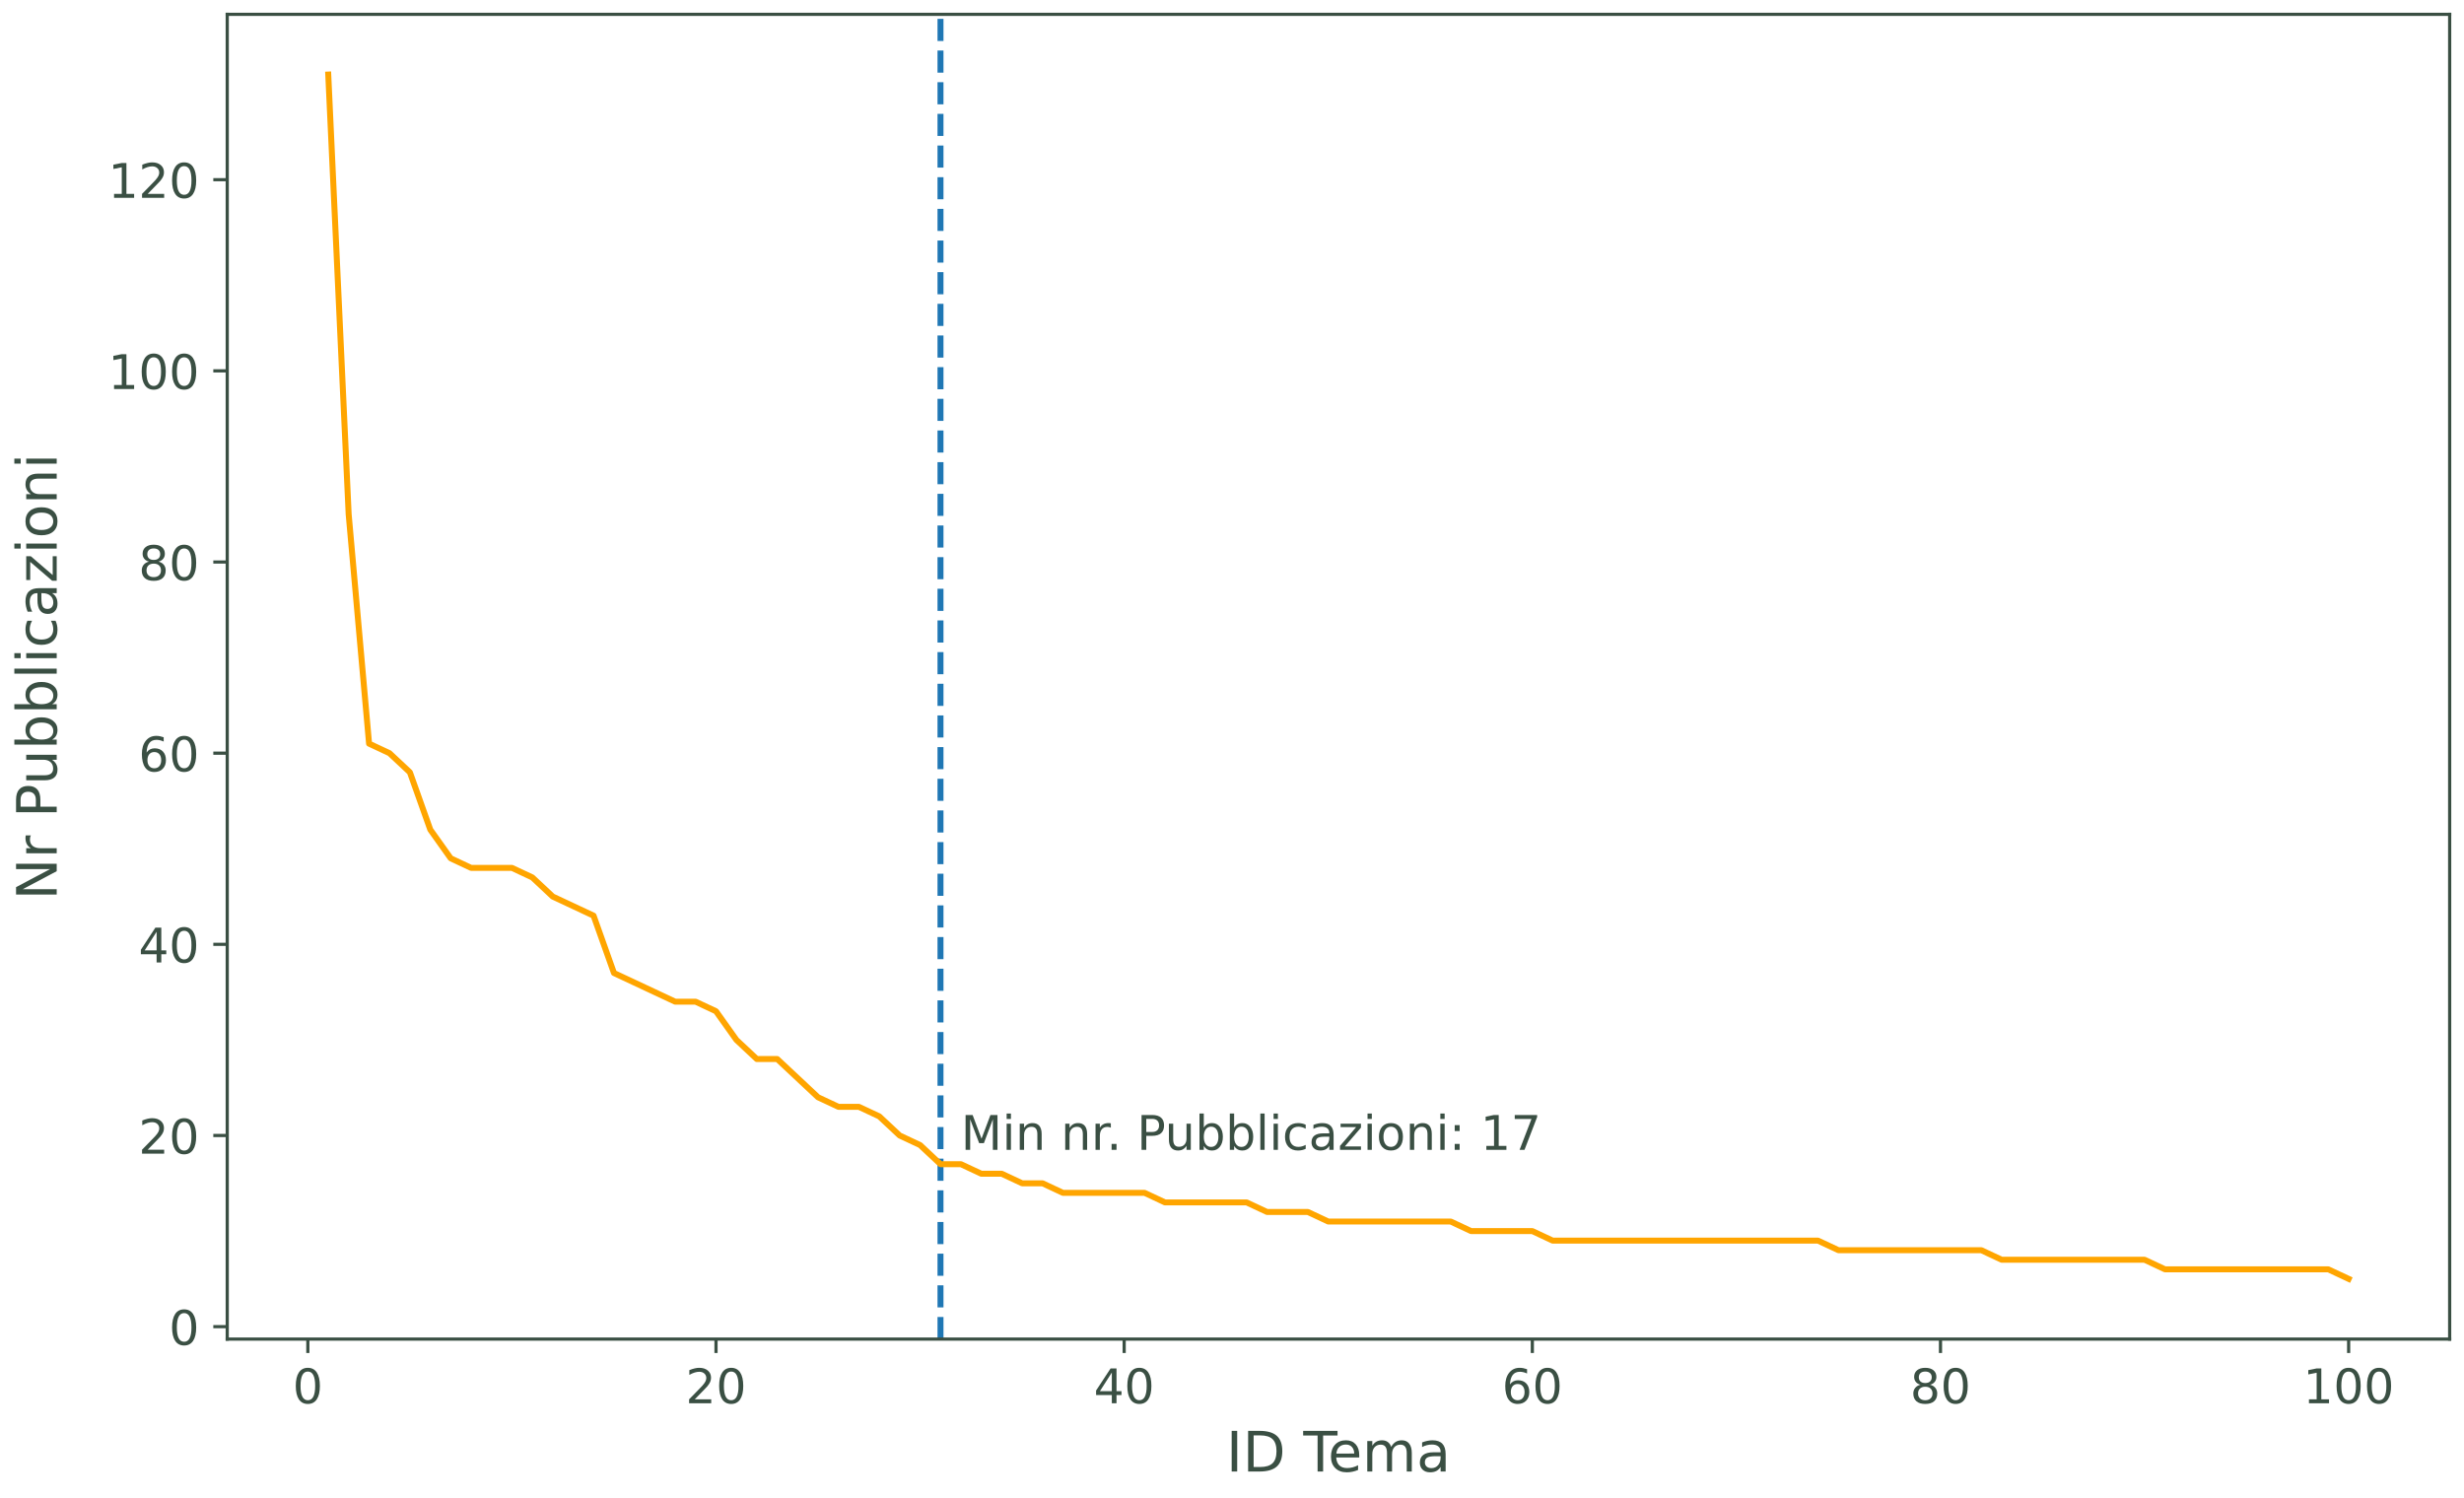
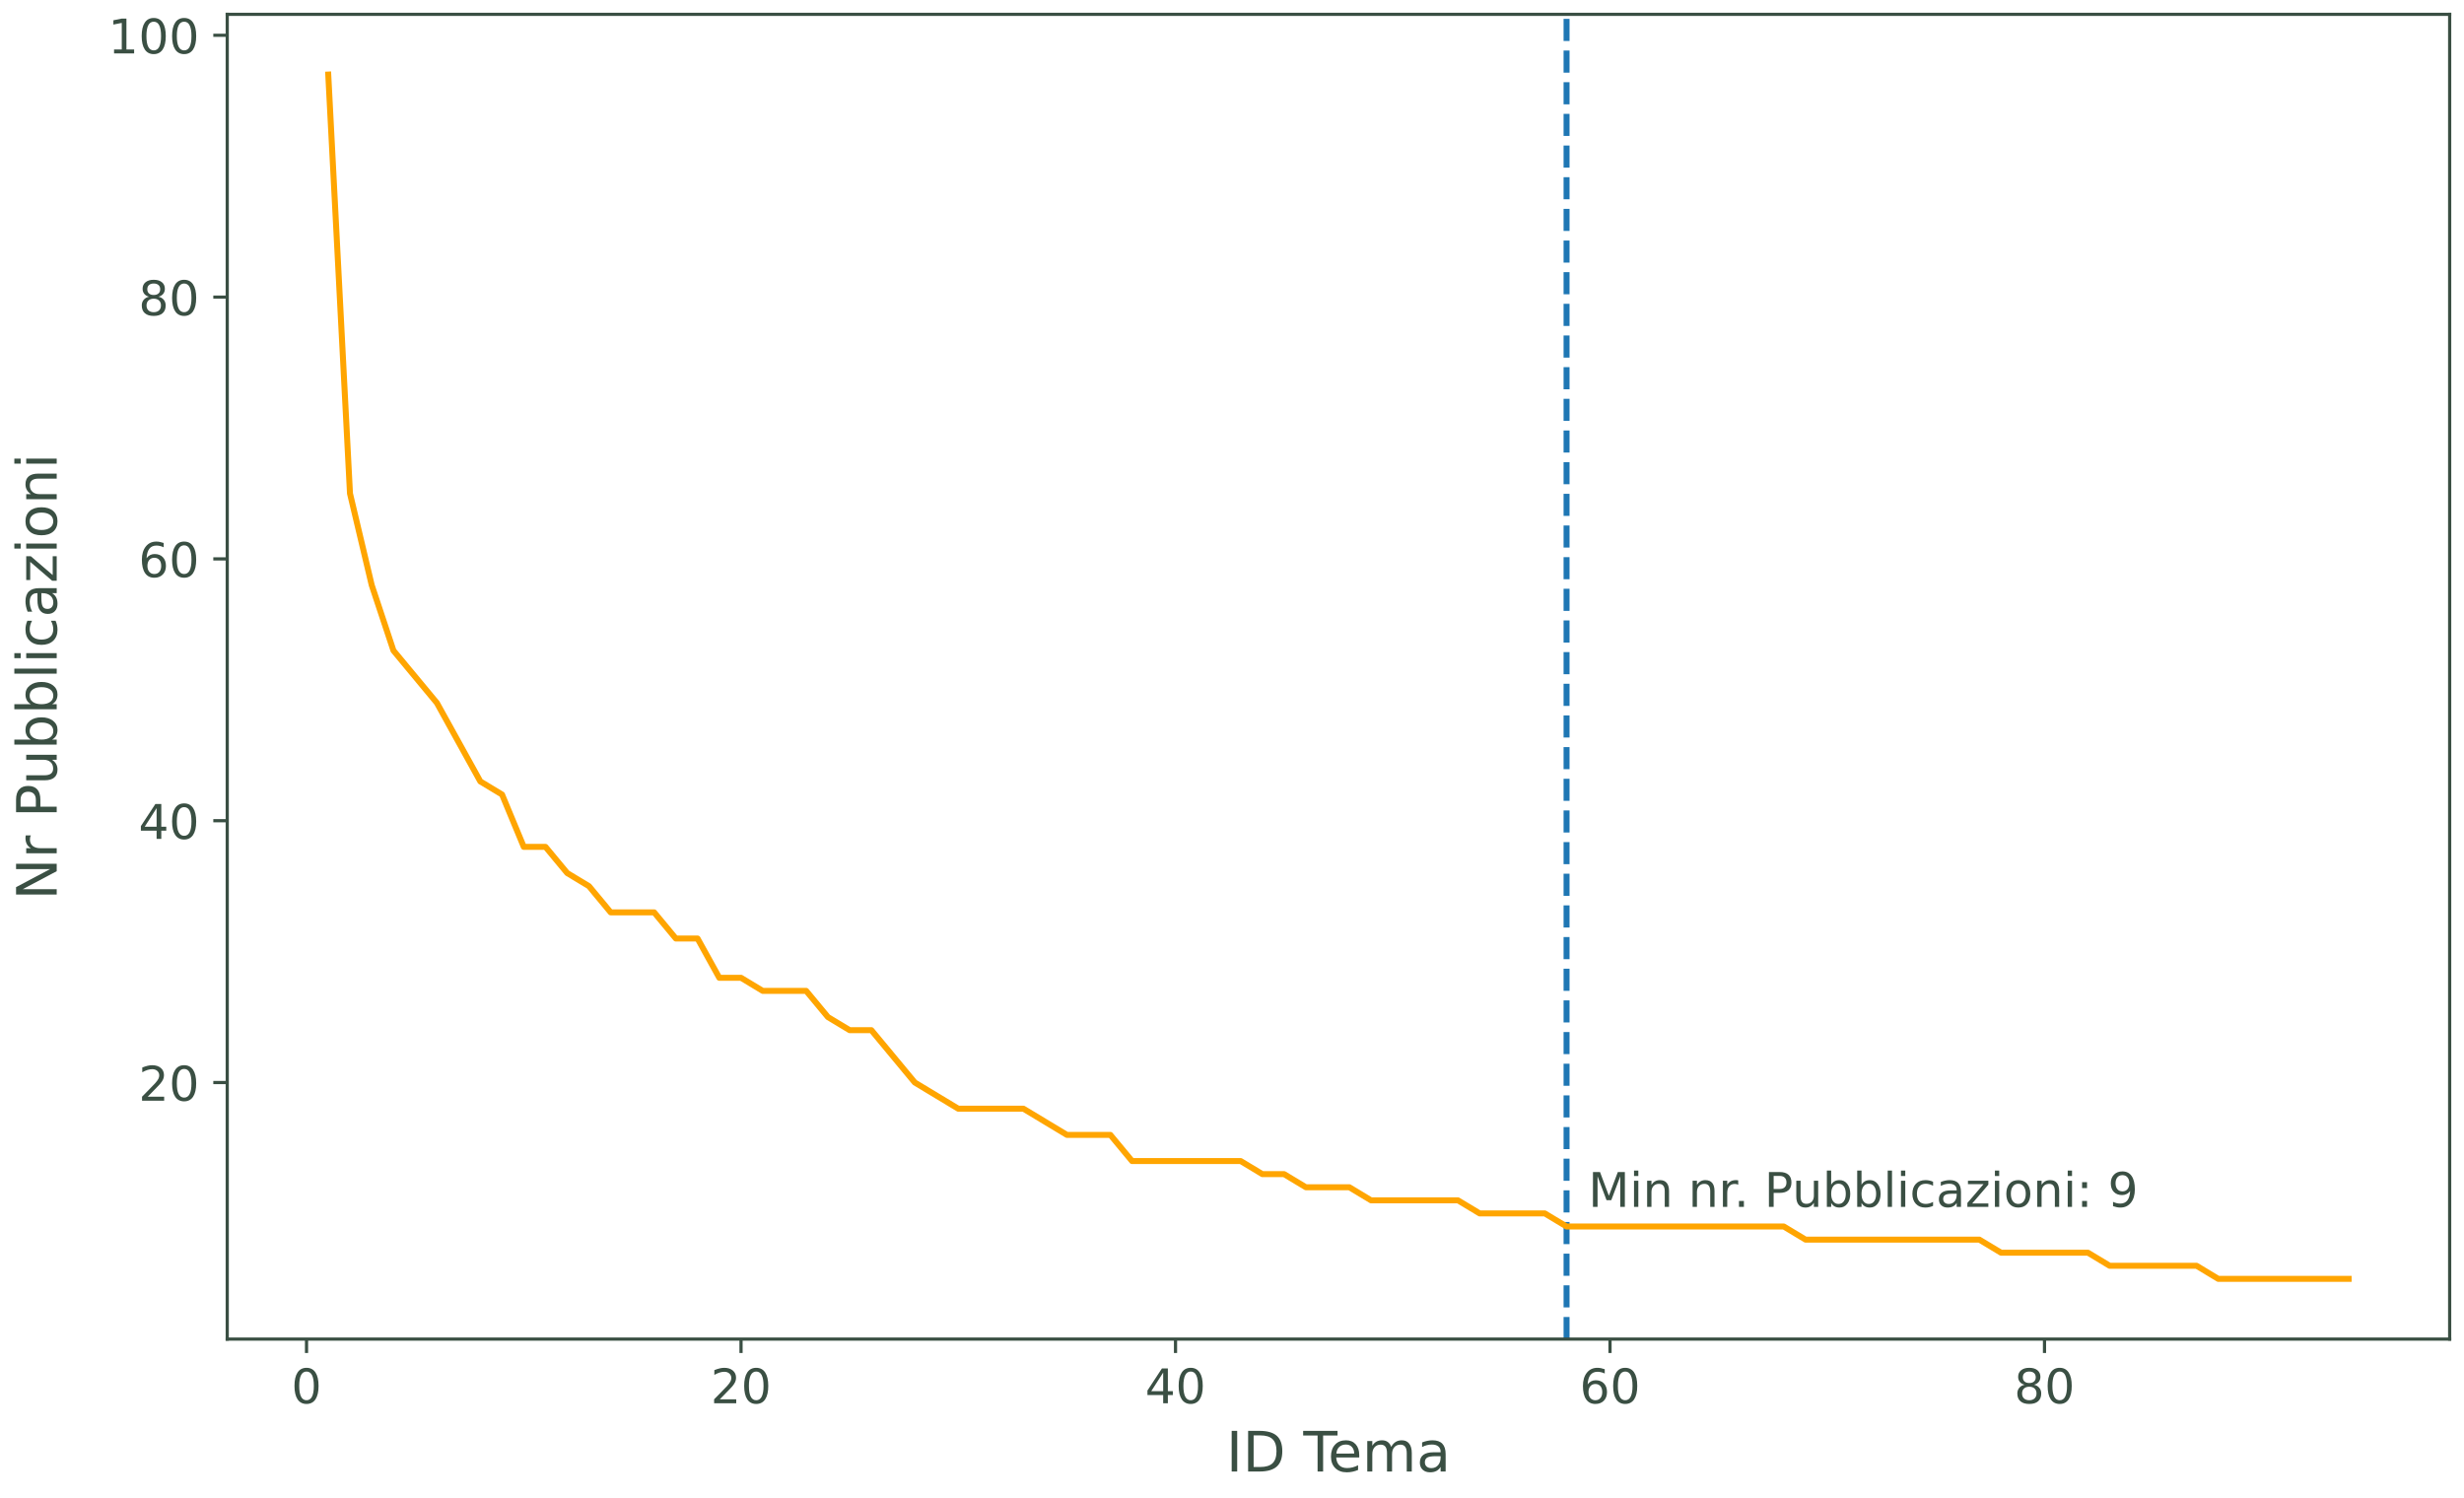
<svg xmlns="http://www.w3.org/2000/svg" xmlns:xlink="http://www.w3.org/1999/xlink" width="618.654pt" height="376.003pt" viewBox="0 0 618.654 376.003" version="1.1">
  <defs>
    <style type="text/css">*{stroke-linejoin: round; stroke-linecap: butt}</style>
  </defs>
  <g id="figure_1">
    <g id="patch_1">
      <path d="M 0 376.003  L 618.654 376.003  L 618.654 0  L 0 0  L 0 376.003  z " style="fill: none" />
    </g>
    <g id="axes_1">
      <g id="patch_2">
        <path d="M 57.054 336.24  L 615.054 336.24  L 615.054 3.6  L 57.054 3.6  L 57.054 336.24  z " style="fill: none" />
      </g>
      <g id="matplotlib.axis_1">
        <g id="xtick_1">
          <g id="line2d_1">
            <defs>
-               <path id="m4ac9859073" d="M 0 0  L 0 3.5  " style="stroke: #3a4f43; stroke-width: 0.8" />
-             </defs>
-             <g>
-               <use xlink:href="#m4ac9859073" x="77.294" y="336.24" style="fill: #3a4f43; stroke: #3a4f43; stroke-width: 0.8" />
+               <path id="m06a5dfc0c9" d="M 0 0  L 0 3.5  " style="stroke: #3a4f43; stroke-width: 0.8" />
+             </defs>
+             <g>
+               <use xlink:href="#m06a5dfc0c9" x="76.963" y="336.24" style="fill: #3a4f43; stroke: #3a4f43; stroke-width: 0.8" />
            </g>
          </g>
          <g id="text_1">
-             <g style="fill: #3a4f43" transform="translate(73.47654 352.3581) scale(0.12 -0.12)">
+             <g style="fill: #3a4f43" transform="translate(73.14597 352.3581) scale(0.12 -0.12)">
              <defs>
                <path id="DejaVuSans-30" d="M 2034 4250  Q 1547 4250 1301 3770  Q 1056 3291 1056 2328  Q 1056 1369 1301 889  Q 1547 409 2034 409  Q 2525 409 2770 889  Q 3016 1369 3016 2328  Q 3016 3291 2770 3770  Q 2525 4250 2034 4250  z M 2034 4750  Q 2819 4750 3233 4129  Q 3647 3509 3647 2328  Q 3647 1150 3233 529  Q 2819 -91 2034 -91  Q 1250 -91 836 529  Q 422 1150 422 2328  Q 422 3509 836 4129  Q 1250 4750 2034 4750  z " transform="scale(0.015625)" />
              </defs>
              <use xlink:href="#DejaVuSans-30" />
            </g>
          </g>
        </g>
        <g id="xtick_2">
          <g id="line2d_2">
            <g>
-               <use xlink:href="#m4ac9859073" x="179.773" y="336.24" style="fill: #3a4f43; stroke: #3a4f43; stroke-width: 0.8" />
+               <use xlink:href="#m06a5dfc0c9" x="186.054" y="336.24" style="fill: #3a4f43; stroke: #3a4f43; stroke-width: 0.8" />
            </g>
          </g>
          <g id="text_2">
-             <g style="fill: #3a4f43" transform="translate(172.1384 352.3581) scale(0.12 -0.12)">
+             <g style="fill: #3a4f43" transform="translate(178.4194 352.3581) scale(0.12 -0.12)">
              <defs>
                <path id="DejaVuSans-32" d="M 1228 531  L 3431 531  L 3431 0  L 469 0  L 469 531  Q 828 903 1448 1529  Q 2069 2156 2228 2338  Q 2531 2678 2651 2914  Q 2772 3150 2772 3378  Q 2772 3750 2511 3984  Q 2250 4219 1831 4219  Q 1534 4219 1204 4116  Q 875 4013 500 3803  L 500 4441  Q 881 4594 1212 4672  Q 1544 4750 1819 4750  Q 2544 4750 2975 4387  Q 3406 4025 3406 3419  Q 3406 3131 3298 2873  Q 3191 2616 2906 2266  Q 2828 2175 2409 1742  Q 1991 1309 1228 531  z " transform="scale(0.015625)" />
              </defs>
              <use xlink:href="#DejaVuSans-32" />
              <use xlink:href="#DejaVuSans-30" transform="translate(63.62305 0)" />
            </g>
          </g>
        </g>
        <g id="xtick_3">
          <g id="line2d_3">
            <g>
-               <use xlink:href="#m4ac9859073" x="282.253" y="336.24" style="fill: #3a4f43; stroke: #3a4f43; stroke-width: 0.8" />
+               <use xlink:href="#m06a5dfc0c9" x="295.145" y="336.24" style="fill: #3a4f43; stroke: #3a4f43; stroke-width: 0.8" />
            </g>
          </g>
          <g id="text_3">
-             <g style="fill: #3a4f43" transform="translate(274.6177 352.3581) scale(0.12 -0.12)">
+             <g style="fill: #3a4f43" transform="translate(287.5103 352.3581) scale(0.12 -0.12)">
              <defs>
                <path id="DejaVuSans-34" d="M 2419 4116  L 825 1625  L 2419 1625  L 2419 4116  z M 2253 4666  L 3047 4666  L 3047 1625  L 3713 1625  L 3713 1100  L 3047 1100  L 3047 0  L 2419 0  L 2419 1100  L 313 1100  L 313 1709  L 2253 4666  z " transform="scale(0.015625)" />
              </defs>
              <use xlink:href="#DejaVuSans-34" />
              <use xlink:href="#DejaVuSans-30" transform="translate(63.62305 0)" />
            </g>
          </g>
        </g>
        <g id="xtick_4">
          <g id="line2d_4">
            <g>
-               <use xlink:href="#m4ac9859073" x="384.732" y="336.24" style="fill: #3a4f43; stroke: #3a4f43; stroke-width: 0.8" />
+               <use xlink:href="#m06a5dfc0c9" x="404.236" y="336.24" style="fill: #3a4f43; stroke: #3a4f43; stroke-width: 0.8" />
            </g>
          </g>
          <g id="text_4">
-             <g style="fill: #3a4f43" transform="translate(377.0971 352.3581) scale(0.12 -0.12)">
+             <g style="fill: #3a4f43" transform="translate(396.6012 352.3581) scale(0.12 -0.12)">
              <defs>
                <path id="DejaVuSans-36" d="M 2113 2584  Q 1688 2584 1439 2293  Q 1191 2003 1191 1497  Q 1191 994 1439 701  Q 1688 409 2113 409  Q 2538 409 2786 701  Q 3034 994 3034 1497  Q 3034 2003 2786 2293  Q 2538 2584 2113 2584  z M 3366 4563  L 3366 3988  Q 3128 4100 2886 4159  Q 2644 4219 2406 4219  Q 1781 4219 1451 3797  Q 1122 3375 1075 2522  Q 1259 2794 1537 2939  Q 1816 3084 2150 3084  Q 2853 3084 3261 2657  Q 3669 2231 3669 1497  Q 3669 778 3244 343  Q 2819 -91 2113 -91  Q 1303 -91 875 529  Q 447 1150 447 2328  Q 447 3434 972 4092  Q 1497 4750 2381 4750  Q 2619 4750 2861 4703  Q 3103 4656 3366 4563  z " transform="scale(0.015625)" />
              </defs>
              <use xlink:href="#DejaVuSans-36" />
              <use xlink:href="#DejaVuSans-30" transform="translate(63.62305 0)" />
            </g>
          </g>
        </g>
        <g id="xtick_5">
          <g id="line2d_5">
            <g>
-               <use xlink:href="#m4ac9859073" x="487.211" y="336.24" style="fill: #3a4f43; stroke: #3a4f43; stroke-width: 0.8" />
+               <use xlink:href="#m06a5dfc0c9" x="513.327" y="336.24" style="fill: #3a4f43; stroke: #3a4f43; stroke-width: 0.8" />
            </g>
          </g>
          <g id="text_5">
-             <g style="fill: #3a4f43" transform="translate(479.5764 352.3581) scale(0.12 -0.12)">
+             <g style="fill: #3a4f43" transform="translate(505.6921 352.3581) scale(0.12 -0.12)">
              <defs>
                <path id="DejaVuSans-38" d="M 2034 2216  Q 1584 2216 1326 1975  Q 1069 1734 1069 1313  Q 1069 891 1326 650  Q 1584 409 2034 409  Q 2484 409 2743 651  Q 3003 894 3003 1313  Q 3003 1734 2745 1975  Q 2488 2216 2034 2216  z M 1403 2484  Q 997 2584 770 2862  Q 544 3141 544 3541  Q 544 4100 942 4425  Q 1341 4750 2034 4750  Q 2731 4750 3128 4425  Q 3525 4100 3525 3541  Q 3525 3141 3298 2862  Q 3072 2584 2669 2484  Q 3125 2378 3379 2068  Q 3634 1759 3634 1313  Q 3634 634 3220 271  Q 2806 -91 2034 -91  Q 1263 -91 848 271  Q 434 634 434 1313  Q 434 1759 690 2068  Q 947 2378 1403 2484  z M 1172 3481  Q 1172 3119 1398 2916  Q 1625 2713 2034 2713  Q 2441 2713 2670 2916  Q 2900 3119 2900 3481  Q 2900 3844 2670 4047  Q 2441 4250 2034 4250  Q 1625 4250 1398 4047  Q 1172 3844 1172 3481  z " transform="scale(0.015625)" />
              </defs>
              <use xlink:href="#DejaVuSans-38" />
              <use xlink:href="#DejaVuSans-30" transform="translate(63.62305 0)" />
            </g>
          </g>
        </g>
-         <g id="xtick_6">
-           <g id="line2d_6">
-             <g>
-               <use xlink:href="#m4ac9859073" x="589.691" y="336.24" style="fill: #3a4f43; stroke: #3a4f43; stroke-width: 0.8" />
-             </g>
-           </g>
-           <g id="text_6">
-             <g style="fill: #3a4f43" transform="translate(578.2382 352.3581) scale(0.12 -0.12)">
-               <defs>
-                 <path id="DejaVuSans-31" d="M 794 531  L 1825 531  L 1825 4091  L 703 3866  L 703 4441  L 1819 4666  L 2450 4666  L 2450 531  L 3481 531  L 3481 0  L 794 0  L 794 531  z " transform="scale(0.015625)" />
-               </defs>
-               <use xlink:href="#DejaVuSans-31" />
-               <use xlink:href="#DejaVuSans-30" transform="translate(63.62305 0)" />
-               <use xlink:href="#DejaVuSans-30" transform="translate(127.2461 0)" />
-             </g>
-           </g>
-         </g>
-         <g id="text_7">
+         <g id="text_6">
          <g style="fill: #3a4f43" transform="translate(307.8739 369.4916) scale(0.14 -0.14)">
            <defs>
              <path id="DejaVuSans-49" d="M 628 4666  L 1259 4666  L 1259 0  L 628 0  L 628 4666  z " transform="scale(0.015625)" />
              <path id="DejaVuSans-44" d="M 1259 4147  L 1259 519  L 2022 519  Q 2988 519 3436 956  Q 3884 1394 3884 2338  Q 3884 3275 3436 3711  Q 2988 4147 2022 4147  L 1259 4147  z M 628 4666  L 1925 4666  Q 3281 4666 3915 4102  Q 4550 3538 4550 2338  Q 4550 1131 3912 565  Q 3275 0 1925 0  L 628 0  L 628 4666  z " transform="scale(0.015625)" />
              <path id="DejaVuSans-20" transform="scale(0.015625)" />
              <path id="DejaVuSans-54" d="M -19 4666  L 3928 4666  L 3928 4134  L 2272 4134  L 2272 0  L 1638 0  L 1638 4134  L -19 4134  L -19 4666  z " transform="scale(0.015625)" />
              <path id="DejaVuSans-65" d="M 3597 1894  L 3597 1613  L 953 1613  Q 991 1019 1311 708  Q 1631 397 2203 397  Q 2534 397 2845 478  Q 3156 559 3463 722  L 3463 178  Q 3153 47 2828 -22  Q 2503 -91 2169 -91  Q 1331 -91 842 396  Q 353 884 353 1716  Q 353 2575 817 3079  Q 1281 3584 2069 3584  Q 2775 3584 3186 3129  Q 3597 2675 3597 1894  z M 3022 2063  Q 3016 2534 2758 2815  Q 2500 3097 2075 3097  Q 1594 3097 1305 2825  Q 1016 2553 972 2059  L 3022 2063  z " transform="scale(0.015625)" />
              <path id="DejaVuSans-6d" d="M 3328 2828  Q 3544 3216 3844 3400  Q 4144 3584 4550 3584  Q 5097 3584 5394 3201  Q 5691 2819 5691 2113  L 5691 0  L 5113 0  L 5113 2094  Q 5113 2597 4934 2840  Q 4756 3084 4391 3084  Q 3944 3084 3684 2787  Q 3425 2491 3425 1978  L 3425 0  L 2847 0  L 2847 2094  Q 2847 2600 2669 2842  Q 2491 3084 2119 3084  Q 1678 3084 1418 2786  Q 1159 2488 1159 1978  L 1159 0  L 581 0  L 581 3500  L 1159 3500  L 1159 2956  Q 1356 3278 1631 3431  Q 1906 3584 2284 3584  Q 2666 3584 2933 3390  Q 3200 3197 3328 2828  z " transform="scale(0.015625)" />
              <path id="DejaVuSans-61" d="M 2194 1759  Q 1497 1759 1228 1600  Q 959 1441 959 1056  Q 959 750 1161 570  Q 1363 391 1709 391  Q 2188 391 2477 730  Q 2766 1069 2766 1631  L 2766 1759  L 2194 1759  z M 3341 1997  L 3341 0  L 2766 0  L 2766 531  Q 2569 213 2275 61  Q 1981 -91 1556 -91  Q 1019 -91 701 211  Q 384 513 384 1019  Q 384 1609 779 1909  Q 1175 2209 1959 2209  L 2766 2209  L 2766 2266  Q 2766 2663 2505 2880  Q 2244 3097 1772 3097  Q 1472 3097 1187 3025  Q 903 2953 641 2809  L 641 3341  Q 956 3463 1253 3523  Q 1550 3584 1831 3584  Q 2591 3584 2966 3190  Q 3341 2797 3341 1997  z " transform="scale(0.015625)" />
            </defs>
            <use xlink:href="#DejaVuSans-49" />
            <use xlink:href="#DejaVuSans-44" transform="translate(29.49219 0)" />
            <use xlink:href="#DejaVuSans-20" transform="translate(106.4941 0)" />
            <use xlink:href="#DejaVuSans-54" transform="translate(138.2812 0)" />
            <use xlink:href="#DejaVuSans-65" transform="translate(182.3652 0)" />
            <use xlink:href="#DejaVuSans-6d" transform="translate(243.8887 0)" />
            <use xlink:href="#DejaVuSans-61" transform="translate(341.3008 0)" />
          </g>
        </g>
      </g>
      <g id="matplotlib.axis_2">
        <g id="ytick_1">
+           <g id="line2d_6">
+             <defs>
+               <path id="m46f2605c40" d="M 0 0  L -3.5 0  " style="stroke: #3a4f43; stroke-width: 0.8" />
+             </defs>
+             <g>
+               <use xlink:href="#m46f2605c40" x="57.054" y="271.816" style="fill: #3a4f43; stroke: #3a4f43; stroke-width: 0.8" />
+             </g>
+           </g>
+           <g id="text_7">
+             <g style="fill: #3a4f43" transform="translate(34.78437 276.3747) scale(0.12 -0.12)">
+               <use xlink:href="#DejaVuSans-32" />
+               <use xlink:href="#DejaVuSans-30" transform="translate(63.62305 0)" />
+             </g>
+           </g>
+         </g>
+         <g id="ytick_2">
          <g id="line2d_7">
-             <defs>
-               <path id="m7ee579e841" d="M 0 0  L -3.5 0  " style="stroke: #3a4f43; stroke-width: 0.8" />
-             </defs>
-             <g>
-               <use xlink:href="#m7ee579e841" x="57.054" y="333.12" style="fill: #3a4f43; stroke: #3a4f43; stroke-width: 0.8" />
+             <g>
+               <use xlink:href="#m46f2605c40" x="57.054" y="206.077" style="fill: #3a4f43; stroke: #3a4f43; stroke-width: 0.8" />
            </g>
          </g>
          <g id="text_8">
-             <g style="fill: #3a4f43" transform="translate(42.41938 337.6791) scale(0.12 -0.12)">
-               <use xlink:href="#DejaVuSans-30" />
-             </g>
-           </g>
-         </g>
-         <g id="ytick_2">
+             <g style="fill: #3a4f43" transform="translate(34.78437 210.6356) scale(0.12 -0.12)">
+               <use xlink:href="#DejaVuSans-34" />
+               <use xlink:href="#DejaVuSans-30" transform="translate(63.62305 0)" />
+             </g>
+           </g>
+         </g>
+         <g id="ytick_3">
          <g id="line2d_8">
            <g>
-               <use xlink:href="#m7ee579e841" x="57.054" y="285.12" style="fill: #3a4f43; stroke: #3a4f43; stroke-width: 0.8" />
+               <use xlink:href="#m46f2605c40" x="57.054" y="140.337" style="fill: #3a4f43; stroke: #3a4f43; stroke-width: 0.8" />
            </g>
          </g>
          <g id="text_9">
-             <g style="fill: #3a4f43" transform="translate(34.78437 289.6791) scale(0.12 -0.12)">
-               <use xlink:href="#DejaVuSans-32" />
-               <use xlink:href="#DejaVuSans-30" transform="translate(63.62305 0)" />
-             </g>
-           </g>
-         </g>
-         <g id="ytick_3">
+             <g style="fill: #3a4f43" transform="translate(34.78437 144.8965) scale(0.12 -0.12)">
+               <use xlink:href="#DejaVuSans-36" />
+               <use xlink:href="#DejaVuSans-30" transform="translate(63.62305 0)" />
+             </g>
+           </g>
+         </g>
+         <g id="ytick_4">
          <g id="line2d_9">
            <g>
-               <use xlink:href="#m7ee579e841" x="57.054" y="237.12" style="fill: #3a4f43; stroke: #3a4f43; stroke-width: 0.8" />
+               <use xlink:href="#m46f2605c40" x="57.054" y="74.598" style="fill: #3a4f43; stroke: #3a4f43; stroke-width: 0.8" />
            </g>
          </g>
          <g id="text_10">
-             <g style="fill: #3a4f43" transform="translate(34.78437 241.6791) scale(0.12 -0.12)">
-               <use xlink:href="#DejaVuSans-34" />
-               <use xlink:href="#DejaVuSans-30" transform="translate(63.62305 0)" />
-             </g>
-           </g>
-         </g>
-         <g id="ytick_4">
+             <g style="fill: #3a4f43" transform="translate(34.78437 79.15732) scale(0.12 -0.12)">
+               <use xlink:href="#DejaVuSans-38" />
+               <use xlink:href="#DejaVuSans-30" transform="translate(63.62305 0)" />
+             </g>
+           </g>
+         </g>
+         <g id="ytick_5">
          <g id="line2d_10">
            <g>
-               <use xlink:href="#m7ee579e841" x="57.054" y="189.12" style="fill: #3a4f43; stroke: #3a4f43; stroke-width: 0.8" />
+               <use xlink:href="#m46f2605c40" x="57.054" y="8.859" style="fill: #3a4f43; stroke: #3a4f43; stroke-width: 0.8" />
            </g>
          </g>
          <g id="text_11">
-             <g style="fill: #3a4f43" transform="translate(34.78437 193.6791) scale(0.12 -0.12)">
-               <use xlink:href="#DejaVuSans-36" />
-               <use xlink:href="#DejaVuSans-30" transform="translate(63.62305 0)" />
-             </g>
-           </g>
-         </g>
-         <g id="ytick_5">
-           <g id="line2d_11">
-             <g>
-               <use xlink:href="#m7ee579e841" x="57.054" y="141.12" style="fill: #3a4f43; stroke: #3a4f43; stroke-width: 0.8" />
-             </g>
-           </g>
-           <g id="text_12">
-             <g style="fill: #3a4f43" transform="translate(34.78437 145.6791) scale(0.12 -0.12)">
-               <use xlink:href="#DejaVuSans-38" />
-               <use xlink:href="#DejaVuSans-30" transform="translate(63.62305 0)" />
-             </g>
-           </g>
-         </g>
-         <g id="ytick_6">
-           <g id="line2d_12">
-             <g>
-               <use xlink:href="#m7ee579e841" x="57.054" y="93.12" style="fill: #3a4f43; stroke: #3a4f43; stroke-width: 0.8" />
-             </g>
-           </g>
-           <g id="text_13">
-             <g style="fill: #3a4f43" transform="translate(27.14937 97.67906) scale(0.12 -0.12)">
+             <g style="fill: #3a4f43" transform="translate(27.14937 13.41819) scale(0.12 -0.12)">
+               <defs>
+                 <path id="DejaVuSans-31" d="M 794 531  L 1825 531  L 1825 4091  L 703 3866  L 703 4441  L 1819 4666  L 2450 4666  L 2450 531  L 3481 531  L 3481 0  L 794 0  L 794 531  z " transform="scale(0.015625)" />
+               </defs>
              <use xlink:href="#DejaVuSans-31" />
              <use xlink:href="#DejaVuSans-30" transform="translate(63.62305 0)" />
              <use xlink:href="#DejaVuSans-30" transform="translate(127.2461 0)" />
            </g>
          </g>
        </g>
-         <g id="ytick_7">
-           <g id="line2d_13">
-             <g>
-               <use xlink:href="#m7ee579e841" x="57.054" y="45.12" style="fill: #3a4f43; stroke: #3a4f43; stroke-width: 0.8" />
-             </g>
-           </g>
-           <g id="text_14">
-             <g style="fill: #3a4f43" transform="translate(27.14937 49.67906) scale(0.12 -0.12)">
-               <use xlink:href="#DejaVuSans-31" />
-               <use xlink:href="#DejaVuSans-32" transform="translate(63.62305 0)" />
-               <use xlink:href="#DejaVuSans-30" transform="translate(127.2461 0)" />
-             </g>
-           </g>
-         </g>
-         <g id="text_15">
+         <g id="text_12">
          <g style="fill: #3a4f43" transform="translate(14.23781 225.9922) rotate(-90) scale(0.14 -0.14)">
            <defs>
              <path id="DejaVuSans-4e" d="M 628 4666  L 1478 4666  L 3547 763  L 3547 4666  L 4159 4666  L 4159 0  L 3309 0  L 1241 3903  L 1241 0  L 628 0  L 628 4666  z " transform="scale(0.015625)" />
              <path id="DejaVuSans-72" d="M 2631 2963  Q 2534 3019 2420 3045  Q 2306 3072 2169 3072  Q 1681 3072 1420 2755  Q 1159 2438 1159 1844  L 1159 0  L 581 0  L 581 3500  L 1159 3500  L 1159 2956  Q 1341 3275 1631 3429  Q 1922 3584 2338 3584  Q 2397 3584 2469 3576  Q 2541 3569 2628 3553  L 2631 2963  z " transform="scale(0.015625)" />
              <path id="DejaVuSans-50" d="M 1259 4147  L 1259 2394  L 2053 2394  Q 2494 2394 2734 2622  Q 2975 2850 2975 3272  Q 2975 3691 2734 3919  Q 2494 4147 2053 4147  L 1259 4147  z M 628 4666  L 2053 4666  Q 2838 4666 3239 4311  Q 3641 3956 3641 3272  Q 3641 2581 3239 2228  Q 2838 1875 2053 1875  L 1259 1875  L 1259 0  L 628 0  L 628 4666  z " transform="scale(0.015625)" />
              <path id="DejaVuSans-75" d="M 544 1381  L 544 3500  L 1119 3500  L 1119 1403  Q 1119 906 1312 657  Q 1506 409 1894 409  Q 2359 409 2629 706  Q 2900 1003 2900 1516  L 2900 3500  L 3475 3500  L 3475 0  L 2900 0  L 2900 538  Q 2691 219 2414 64  Q 2138 -91 1772 -91  Q 1169 -91 856 284  Q 544 659 544 1381  z M 1991 3584  L 1991 3584  z " transform="scale(0.015625)" />
              <path id="DejaVuSans-62" d="M 3116 1747  Q 3116 2381 2855 2742  Q 2594 3103 2138 3103  Q 1681 3103 1420 2742  Q 1159 2381 1159 1747  Q 1159 1113 1420 752  Q 1681 391 2138 391  Q 2594 391 2855 752  Q 3116 1113 3116 1747  z M 1159 2969  Q 1341 3281 1617 3432  Q 1894 3584 2278 3584  Q 2916 3584 3314 3078  Q 3713 2572 3713 1747  Q 3713 922 3314 415  Q 2916 -91 2278 -91  Q 1894 -91 1617 61  Q 1341 213 1159 525  L 1159 0  L 581 0  L 581 4863  L 1159 4863  L 1159 2969  z " transform="scale(0.015625)" />
              <path id="DejaVuSans-6c" d="M 603 4863  L 1178 4863  L 1178 0  L 603 0  L 603 4863  z " transform="scale(0.015625)" />
              <path id="DejaVuSans-69" d="M 603 3500  L 1178 3500  L 1178 0  L 603 0  L 603 3500  z M 603 4863  L 1178 4863  L 1178 4134  L 603 4134  L 603 4863  z " transform="scale(0.015625)" />
              <path id="DejaVuSans-63" d="M 3122 3366  L 3122 2828  Q 2878 2963 2633 3030  Q 2388 3097 2138 3097  Q 1578 3097 1268 2742  Q 959 2388 959 1747  Q 959 1106 1268 751  Q 1578 397 2138 397  Q 2388 397 2633 464  Q 2878 531 3122 666  L 3122 134  Q 2881 22 2623 -34  Q 2366 -91 2075 -91  Q 1284 -91 818 406  Q 353 903 353 1747  Q 353 2603 823 3093  Q 1294 3584 2113 3584  Q 2378 3584 2631 3529  Q 2884 3475 3122 3366  z " transform="scale(0.015625)" />
              <path id="DejaVuSans-7a" d="M 353 3500  L 3084 3500  L 3084 2975  L 922 459  L 3084 459  L 3084 0  L 275 0  L 275 525  L 2438 3041  L 353 3041  L 353 3500  z " transform="scale(0.015625)" />
              <path id="DejaVuSans-6f" d="M 1959 3097  Q 1497 3097 1228 2736  Q 959 2375 959 1747  Q 959 1119 1226 758  Q 1494 397 1959 397  Q 2419 397 2687 759  Q 2956 1122 2956 1747  Q 2956 2369 2687 2733  Q 2419 3097 1959 3097  z M 1959 3584  Q 2709 3584 3137 3096  Q 3566 2609 3566 1747  Q 3566 888 3137 398  Q 2709 -91 1959 -91  Q 1206 -91 779 398  Q 353 888 353 1747  Q 353 2609 779 3096  Q 1206 3584 1959 3584  z " transform="scale(0.015625)" />
              <path id="DejaVuSans-6e" d="M 3513 2113  L 3513 0  L 2938 0  L 2938 2094  Q 2938 2591 2744 2837  Q 2550 3084 2163 3084  Q 1697 3084 1428 2787  Q 1159 2491 1159 1978  L 1159 0  L 581 0  L 581 3500  L 1159 3500  L 1159 2956  Q 1366 3272 1645 3428  Q 1925 3584 2291 3584  Q 2894 3584 3203 3211  Q 3513 2838 3513 2113  z " transform="scale(0.015625)" />
            </defs>
            <use xlink:href="#DejaVuSans-4e" />
            <use xlink:href="#DejaVuSans-72" transform="translate(74.80469 0)" />
            <use xlink:href="#DejaVuSans-20" transform="translate(115.918 0)" />
            <use xlink:href="#DejaVuSans-50" transform="translate(147.7051 0)" />
            <use xlink:href="#DejaVuSans-75" transform="translate(206.2578 0)" />
            <use xlink:href="#DejaVuSans-62" transform="translate(269.6367 0)" />
            <use xlink:href="#DejaVuSans-62" transform="translate(333.1133 0)" />
            <use xlink:href="#DejaVuSans-6c" transform="translate(396.5898 0)" />
            <use xlink:href="#DejaVuSans-69" transform="translate(424.373 0)" />
            <use xlink:href="#DejaVuSans-63" transform="translate(452.1562 0)" />
            <use xlink:href="#DejaVuSans-61" transform="translate(507.1367 0)" />
            <use xlink:href="#DejaVuSans-7a" transform="translate(568.416 0)" />
            <use xlink:href="#DejaVuSans-69" transform="translate(620.9062 0)" />
            <use xlink:href="#DejaVuSans-6f" transform="translate(648.6895 0)" />
            <use xlink:href="#DejaVuSans-6e" transform="translate(709.8711 0)" />
            <use xlink:href="#DejaVuSans-69" transform="translate(773.25 0)" />
          </g>
        </g>
      </g>
-       <g id="line2d_14">
-         <path d="M 236.137 336.24  L 236.137 3.6  " clip-path="url(#pf8d52ee390)" style="fill: none; stroke-dasharray: 5.55,2.4; stroke-dashoffset: 0; stroke: #1f77b4; stroke-width: 1.5" />
-       </g>
-       <g id="line2d_15">
-         <path d="M 82.418 18.72  L 87.542 129.12  L 92.666 186.72  L 97.79 189.12  L 102.914 193.92  L 108.038 208.32  L 113.162 215.52  L 118.286 217.92  L 123.41 217.92  L 128.534 217.92  L 133.658 220.32  L 138.782 225.12  L 143.906 227.52  L 149.03 229.92  L 154.154 244.32  L 159.278 246.72  L 164.401 249.12  L 169.525 251.52  L 174.649 251.52  L 179.773 253.92  L 184.897 261.12  L 190.021 265.92  L 195.145 265.92  L 200.269 270.72  L 205.393 275.52  L 210.517 277.92  L 215.641 277.92  L 220.765 280.32  L 225.889 285.12  L 231.013 287.52  L 236.137 292.32  L 241.261 292.32  L 246.385 294.72  L 251.509 294.72  L 256.633 297.12  L 261.757 297.12  L 266.881 299.52  L 272.005 299.52  L 277.129 299.52  L 282.253 299.52  L 287.377 299.52  L 292.501 301.92  L 297.625 301.92  L 302.749 301.92  L 307.873 301.92  L 312.997 301.92  L 318.12 304.32  L 323.244 304.32  L 328.368 304.32  L 333.492 306.72  L 338.616 306.72  L 343.74 306.72  L 348.864 306.72  L 353.988 306.72  L 359.112 306.72  L 364.236 306.72  L 369.36 309.12  L 374.484 309.12  L 379.608 309.12  L 384.732 309.12  L 389.856 311.52  L 394.98 311.52  L 400.104 311.52  L 405.228 311.52  L 410.352 311.52  L 415.476 311.52  L 420.6 311.52  L 425.724 311.52  L 430.848 311.52  L 435.972 311.52  L 441.096 311.52  L 446.22 311.52  L 451.344 311.52  L 456.468 311.52  L 461.592 313.92  L 466.716 313.92  L 471.839 313.92  L 476.963 313.92  L 482.087 313.92  L 487.211 313.92  L 492.335 313.92  L 497.459 313.92  L 502.583 316.32  L 507.707 316.32  L 512.831 316.32  L 517.955 316.32  L 523.079 316.32  L 528.203 316.32  L 533.327 316.32  L 538.451 316.32  L 543.575 318.72  L 548.699 318.72  L 553.823 318.72  L 558.947 318.72  L 564.071 318.72  L 569.195 318.72  L 574.319 318.72  L 579.443 318.72  L 584.567 318.72  L 589.691 321.12  " clip-path="url(#pf8d52ee390)" style="fill: none; stroke: #ffa500; stroke-width: 1.5; stroke-linecap: square" />
+       <g id="line2d_11">
+         <path d="M 393.327 336.24  L 393.327 3.6  " clip-path="url(#pc5673f128b)" style="fill: none; stroke-dasharray: 5.55,2.4; stroke-dashoffset: 0; stroke: #1f77b4; stroke-width: 1.5" />
+       </g>
+       <g id="line2d_12">
+         <path d="M 82.418 18.72  L 87.873 123.903  L 93.327 146.911  L 98.782 163.346  L 104.236 169.92  L 109.691 176.494  L 115.145 186.355  L 120.6 196.216  L 126.054 199.503  L 131.509 212.65  L 136.963 212.65  L 142.418 219.224  L 147.873 222.511  L 153.327 229.085  L 158.782 229.085  L 164.236 229.085  L 169.691 235.659  L 175.145 235.659  L 180.6 245.52  L 186.054 245.52  L 191.509 248.807  L 196.963 248.807  L 202.418 248.807  L 207.873 255.381  L 213.327 258.668  L 218.782 258.668  L 224.236 265.242  L 229.691 271.816  L 235.145 275.103  L 240.6 278.39  L 246.054 278.39  L 251.509 278.39  L 256.963 278.39  L 262.418 281.677  L 267.873 284.963  L 273.327 284.963  L 278.782 284.963  L 284.236 291.537  L 289.691 291.537  L 295.145 291.537  L 300.6 291.537  L 306.054 291.537  L 311.509 291.537  L 316.963 294.824  L 322.418 294.824  L 327.873 298.111  L 333.327 298.111  L 338.782 298.111  L 344.236 301.398  L 349.691 301.398  L 355.145 301.398  L 360.6 301.398  L 366.054 301.398  L 371.509 304.685  L 376.963 304.685  L 382.418 304.685  L 387.873 304.685  L 393.327 307.972  L 398.782 307.972  L 404.236 307.972  L 409.691 307.972  L 415.145 307.972  L 420.6 307.972  L 426.054 307.972  L 431.509 307.972  L 436.963 307.972  L 442.418 307.972  L 447.873 307.972  L 453.327 311.259  L 458.782 311.259  L 464.236 311.259  L 469.691 311.259  L 475.145 311.259  L 480.6 311.259  L 486.054 311.259  L 491.509 311.259  L 496.963 311.259  L 502.418 314.546  L 507.873 314.546  L 513.327 314.546  L 518.782 314.546  L 524.236 314.546  L 529.691 317.833  L 535.145 317.833  L 540.6 317.833  L 546.054 317.833  L 551.509 317.833  L 556.963 321.12  L 562.418 321.12  L 567.873 321.12  L 573.327 321.12  L 578.782 321.12  L 584.236 321.12  L 589.691 321.12  " clip-path="url(#pc5673f128b)" style="fill: none; stroke: #ffa500; stroke-width: 1.5; stroke-linecap: square" />
      </g>
      <g id="patch_3">
        <path d="M 57.054 336.24  L 57.054 3.6  " style="fill: none; stroke: #3a4f43; stroke-width: 0.8; stroke-linejoin: miter; stroke-linecap: square" />
      </g>
      <g id="patch_4">
        <path d="M 615.054 336.24  L 615.054 3.6  " style="fill: none; stroke: #3a4f43; stroke-width: 0.8; stroke-linejoin: miter; stroke-linecap: square" />
      </g>
      <g id="patch_5">
        <path d="M 57.054 336.24  L 615.054 336.24  " style="fill: none; stroke: #3a4f43; stroke-width: 0.8; stroke-linejoin: miter; stroke-linecap: square" />
      </g>
      <g id="patch_6">
        <path d="M 57.054 3.6  L 615.054 3.6  " style="fill: none; stroke: #3a4f43; stroke-width: 0.8; stroke-linejoin: miter; stroke-linecap: square" />
      </g>
-       <g id="text_16">
-         <g style="fill: #3a4f43" transform="translate(241.261 288.72) scale(0.12 -0.12)">
+       <g id="text_13">
+         <g style="fill: #3a4f43" transform="translate(398.7816 303.0417) scale(0.12 -0.12)">
          <defs>
            <path id="DejaVuSans-4d" d="M 628 4666  L 1569 4666  L 2759 1491  L 3956 4666  L 4897 4666  L 4897 0  L 4281 0  L 4281 4097  L 3078 897  L 2444 897  L 1241 4097  L 1241 0  L 628 0  L 628 4666  z " transform="scale(0.015625)" />
            <path id="DejaVuSans-2e" d="M 684 794  L 1344 794  L 1344 0  L 684 0  L 684 794  z " transform="scale(0.015625)" />
            <path id="DejaVuSans-3a" d="M 750 794  L 1409 794  L 1409 0  L 750 0  L 750 794  z M 750 3309  L 1409 3309  L 1409 2516  L 750 2516  L 750 3309  z " transform="scale(0.015625)" />
-             <path id="DejaVuSans-37" d="M 525 4666  L 3525 4666  L 3525 4397  L 1831 0  L 1172 0  L 2766 4134  L 525 4134  L 525 4666  z " transform="scale(0.015625)" />
+             <path id="DejaVuSans-39" d="M 703 97  L 703 672  Q 941 559 1184 500  Q 1428 441 1663 441  Q 2288 441 2617 861  Q 2947 1281 2994 2138  Q 2813 1869 2534 1725  Q 2256 1581 1919 1581  Q 1219 1581 811 2004  Q 403 2428 403 3163  Q 403 3881 828 4315  Q 1253 4750 1959 4750  Q 2769 4750 3195 4129  Q 3622 3509 3622 2328  Q 3622 1225 3098 567  Q 2575 -91 1691 -91  Q 1453 -91 1209 -44  Q 966 3 703 97  z M 1959 2075  Q 2384 2075 2632 2365  Q 2881 2656 2881 3163  Q 2881 3666 2632 3958  Q 2384 4250 1959 4250  Q 1534 4250 1286 3958  Q 1038 3666 1038 3163  Q 1038 2656 1286 2365  Q 1534 2075 1959 2075  z " transform="scale(0.015625)" />
          </defs>
          <use xlink:href="#DejaVuSans-4d" />
          <use xlink:href="#DejaVuSans-69" transform="translate(86.2793 0)" />
          <use xlink:href="#DejaVuSans-6e" transform="translate(114.0625 0)" />
          <use xlink:href="#DejaVuSans-20" transform="translate(177.4414 0)" />
          <use xlink:href="#DejaVuSans-6e" transform="translate(209.2285 0)" />
          <use xlink:href="#DejaVuSans-72" transform="translate(272.6074 0)" />
          <use xlink:href="#DejaVuSans-2e" transform="translate(304.5957 0)" />
          <use xlink:href="#DejaVuSans-20" transform="translate(336.3828 0)" />
          <use xlink:href="#DejaVuSans-50" transform="translate(368.1699 0)" />
          <use xlink:href="#DejaVuSans-75" transform="translate(426.7227 0)" />
          <use xlink:href="#DejaVuSans-62" transform="translate(490.1016 0)" />
          <use xlink:href="#DejaVuSans-62" transform="translate(553.5781 0)" />
          <use xlink:href="#DejaVuSans-6c" transform="translate(617.0547 0)" />
          <use xlink:href="#DejaVuSans-69" transform="translate(644.8379 0)" />
          <use xlink:href="#DejaVuSans-63" transform="translate(672.6211 0)" />
          <use xlink:href="#DejaVuSans-61" transform="translate(727.6016 0)" />
          <use xlink:href="#DejaVuSans-7a" transform="translate(788.8809 0)" />
          <use xlink:href="#DejaVuSans-69" transform="translate(841.3711 0)" />
          <use xlink:href="#DejaVuSans-6f" transform="translate(869.1543 0)" />
          <use xlink:href="#DejaVuSans-6e" transform="translate(930.3359 0)" />
          <use xlink:href="#DejaVuSans-69" transform="translate(993.7148 0)" />
          <use xlink:href="#DejaVuSans-3a" transform="translate(1021.498 0)" />
          <use xlink:href="#DejaVuSans-20" transform="translate(1055.189 0)" />
-           <use xlink:href="#DejaVuSans-31" transform="translate(1086.977 0)" />
-           <use xlink:href="#DejaVuSans-37" transform="translate(1150.6 0)" />
+           <use xlink:href="#DejaVuSans-39" transform="translate(1086.977 0)" />
        </g>
      </g>
      <g id="legend_1" />
    </g>
  </g>
  <defs>
-     <clipPath id="pf8d52ee390">
+     <clipPath id="pc5673f128b">
      <rect x="57.054" y="3.6" width="558" height="332.64" />
    </clipPath>
  </defs>
</svg>
